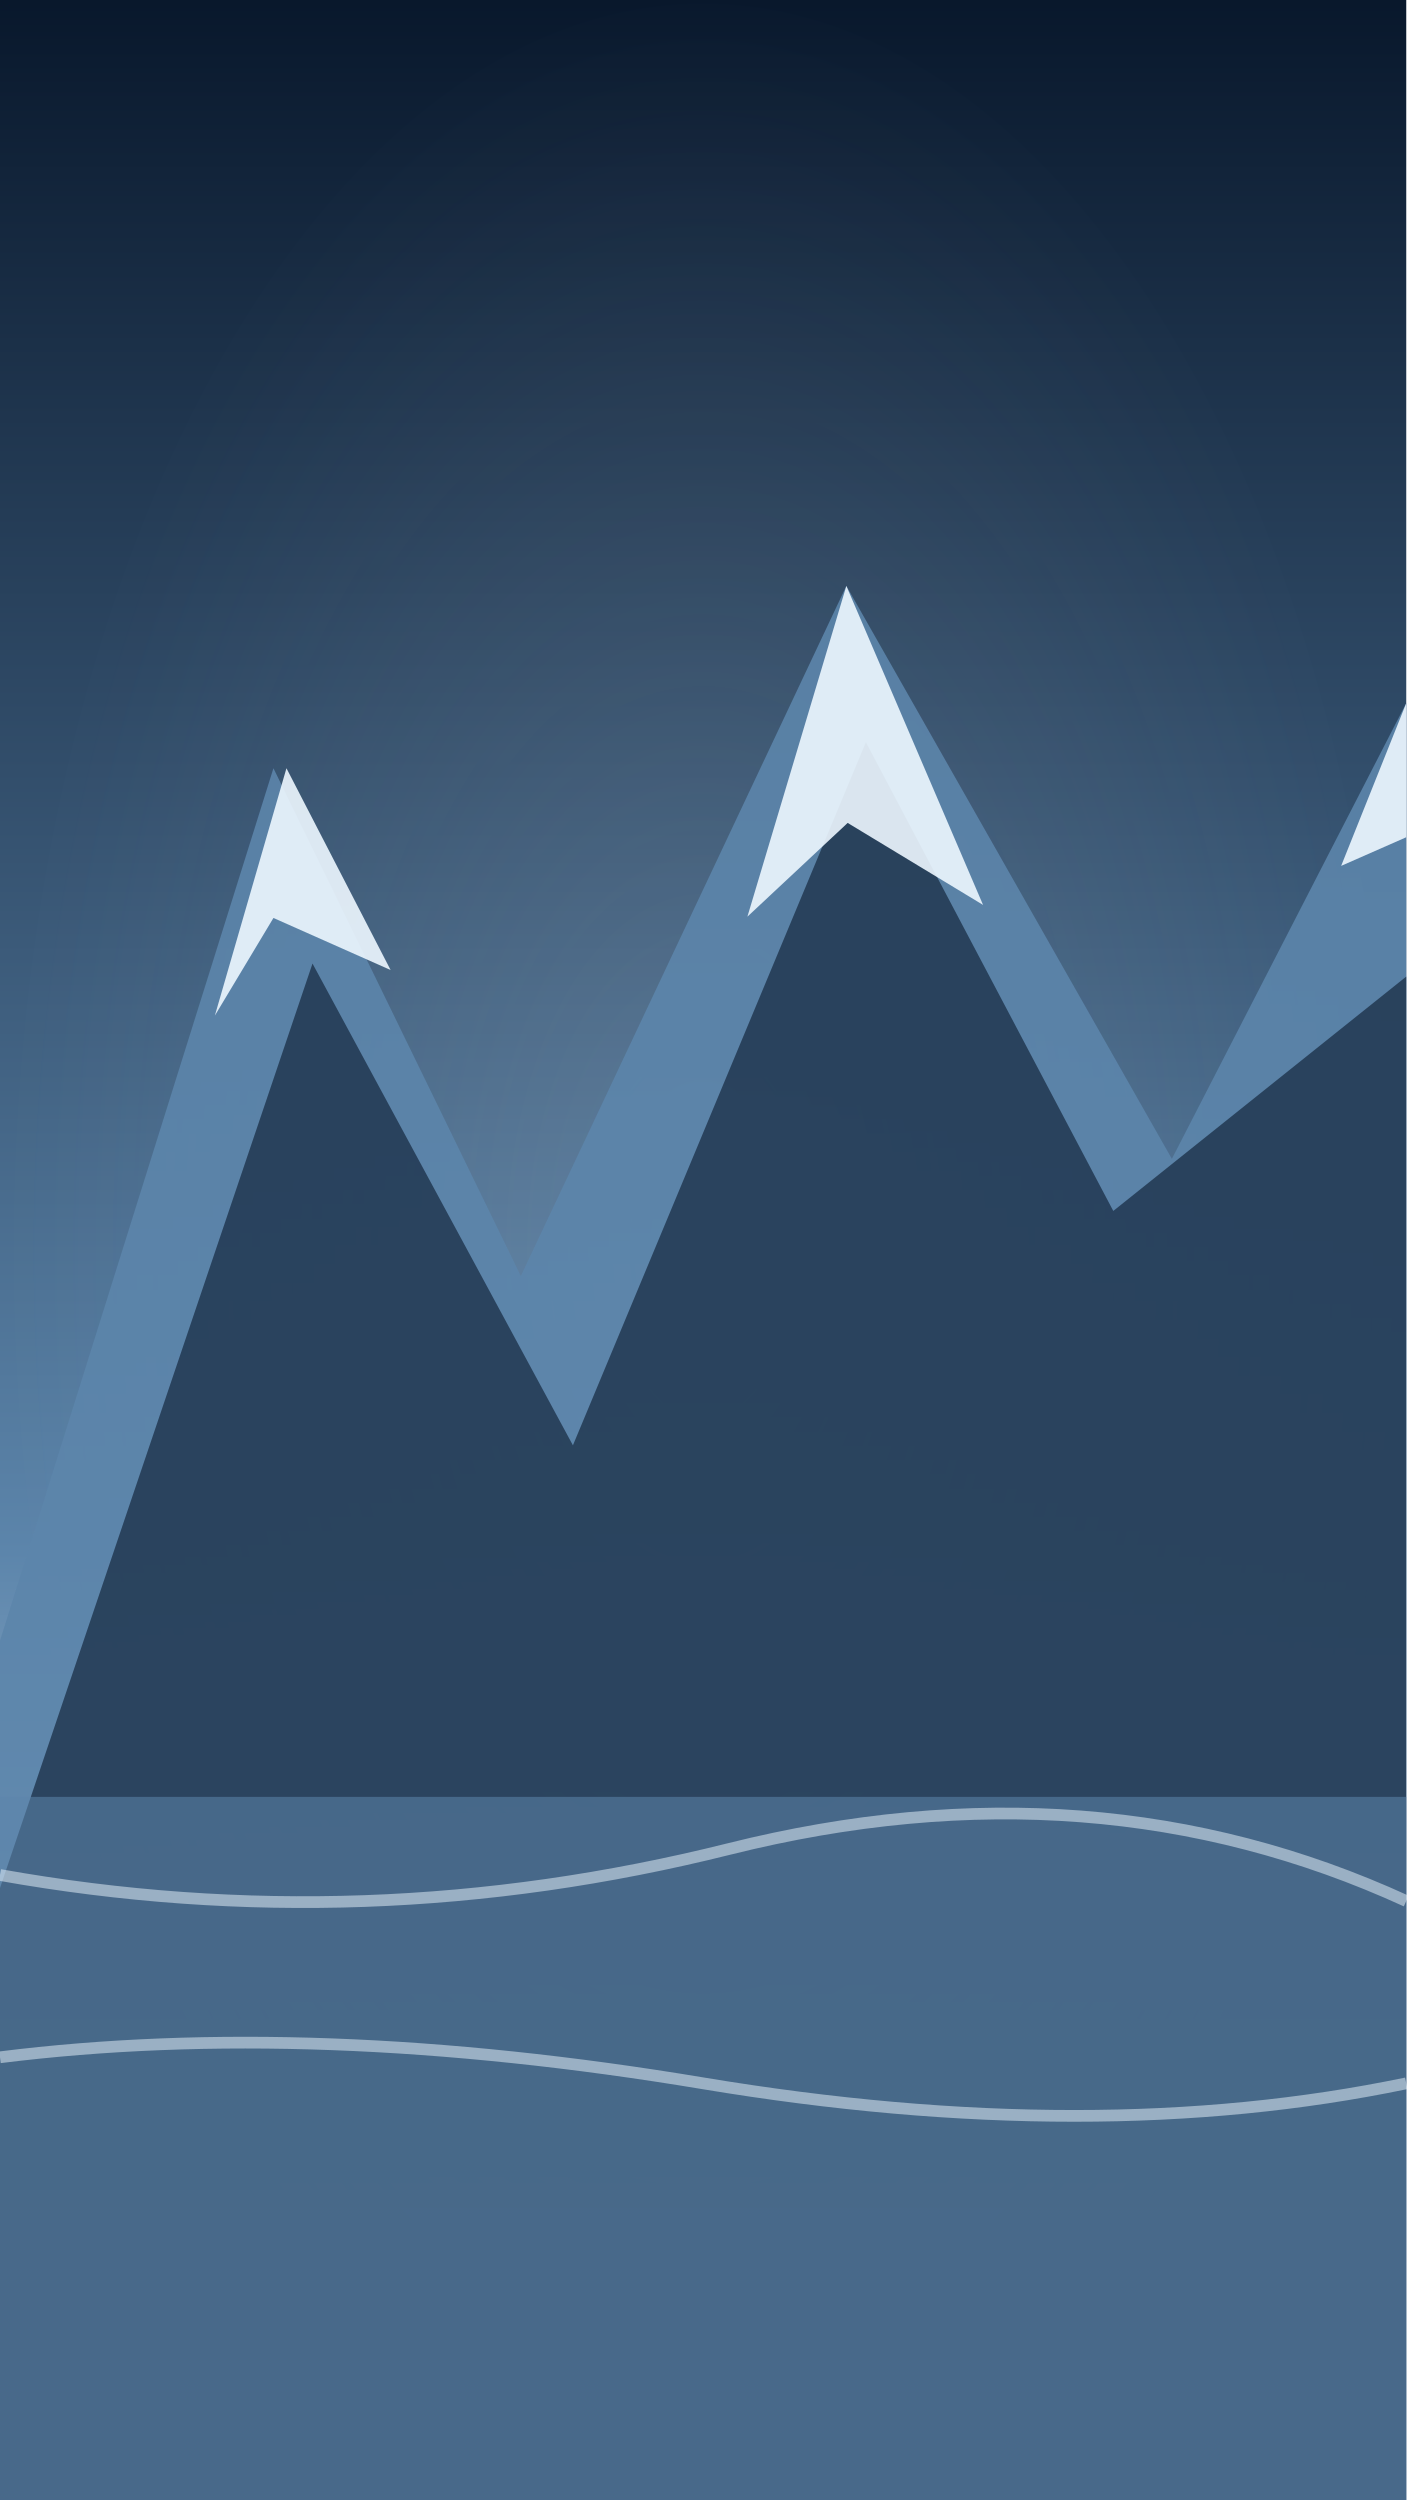
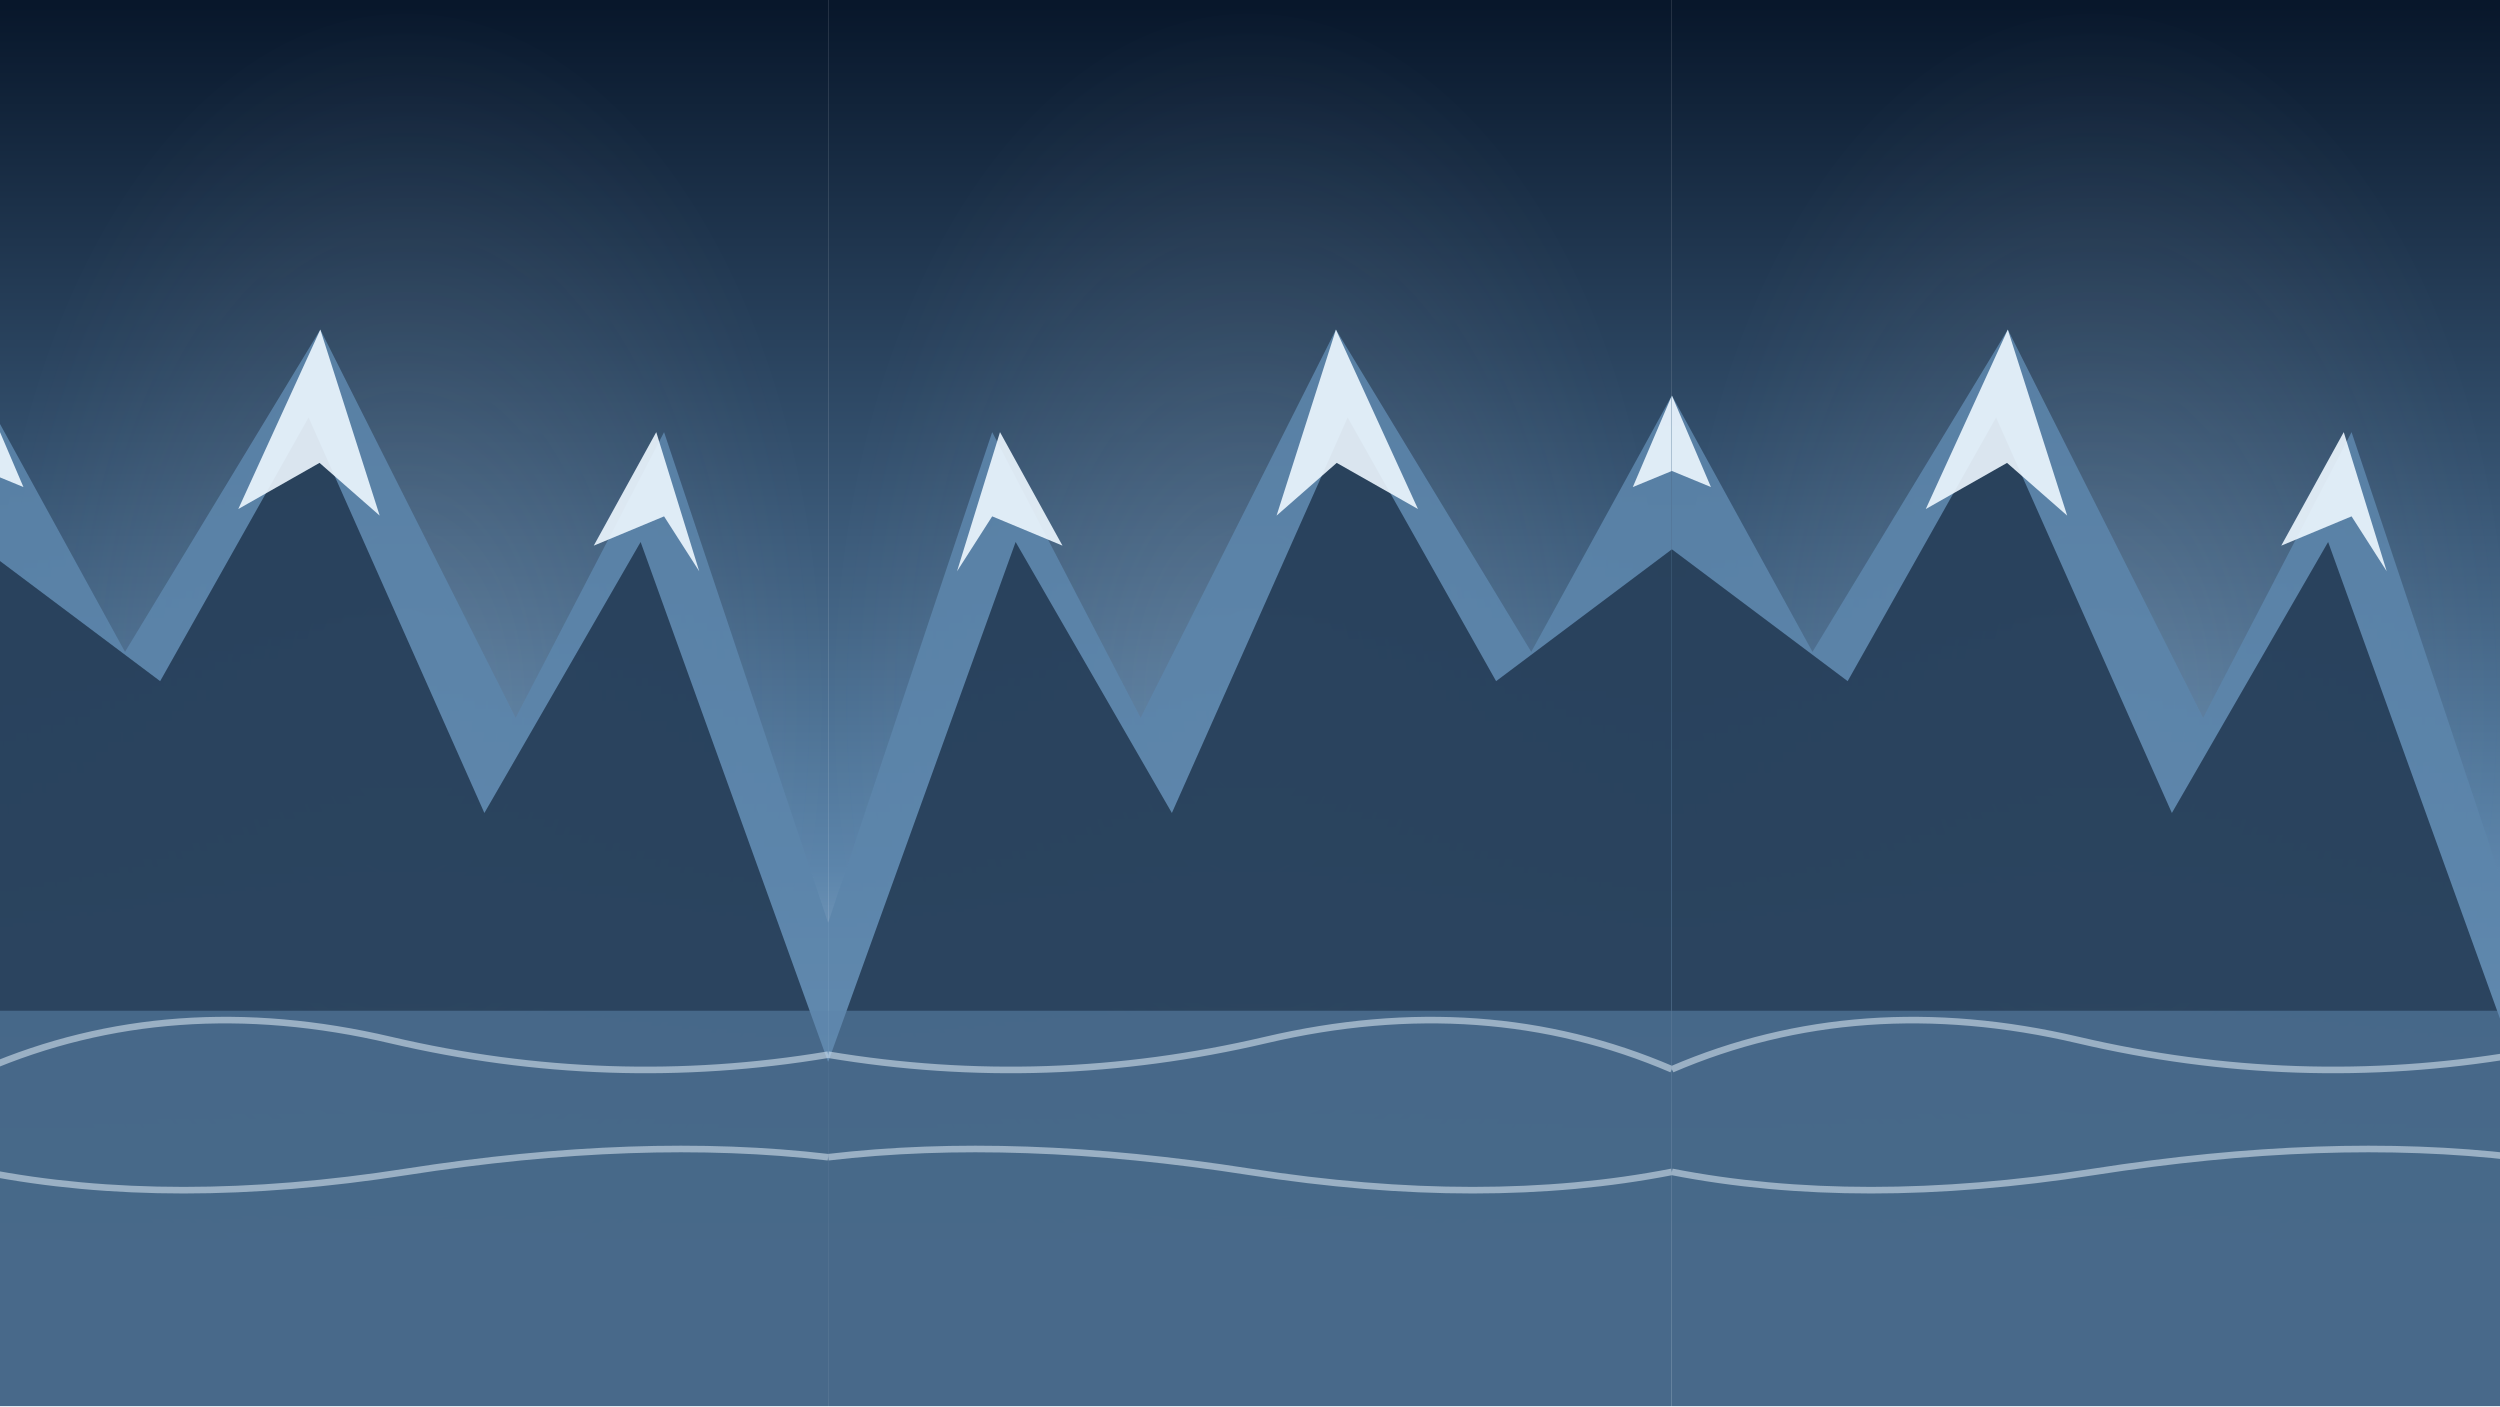
- <svg xmlns="http://www.w3.org/2000/svg" width="1080" height="1920" viewBox="0 0 1080 1920" role="img">
+ <svg xmlns="http://www.w3.org/2000/svg" width="1920" height="1080" viewBox="0 0 1920 1080" role="img">
  <defs>
    <linearGradient id="sky" x2="0" y2="1">
      <stop offset="0" stop-color="#08172b" />
      <stop offset=".62" stop-color="#5c85ab" />
      <stop offset="1" stop-color="#edf7ff" />
    </linearGradient>
    <radialGradient id="glow">
      <stop stop-color="#edf7ff" stop-opacity=".55" />
      <stop offset="1" stop-color="#edf7ff" stop-opacity="0" />
    </radialGradient>
    <filter id="blur">
      <feGaussianBlur stdDeviation="25" />
    </filter>
    <filter id="soft">
      <feGaussianBlur stdDeviation="5" />
    </filter>
  </defs>
-   <rect width="1080" height="1920" fill="url(#sky)" />
-   <rect width="1080" height="1920" fill="url(#glow)" opacity=".25" />
-   <path d="M0 1260L210 590L400 980L650 450L900 890L1080 540V1920H0Z" fill="#5c85ab" opacity=".9" />
-   <path d="M0 1450L240 740L440 1110L665 570L855 930L1080 750V1920H0Z" fill="#08172b" opacity=".6" />
-   <path d="M220 590L300 745L210 705L165 780Z M650 450L755 695L651 632L574 704Z M1080 540L1030 665L1080 643Z" fill="#edf7ff" opacity=".9" />
-   <rect y="1380" width="1080" height="540" fill="#5c85ab" opacity=".55" />
-   <path d="M0 1440Q280 1490 560 1420T1080 1460M0 1580Q240 1550 540 1600T1080 1600" fill="none" stroke="#edf7ff" stroke-width="9" opacity=".5" />
+   <g transform="translate(1272 0) scale(-1 1)">
+     <svg x="636" width="648" height="1080" viewBox="0 0 1080 1920" preserveAspectRatio="none">
+       <rect width="1080" height="1920" fill="url(#sky)" />
+       <rect width="1080" height="1920" fill="url(#glow)" opacity=".25" />
+       <path d="M0 1260L210 590L400 980L650 450L900 890L1080 540V1920H0Z" fill="#5c85ab" opacity=".9" />
+       <path d="M0 1450L240 740L440 1110L665 570L855 930L1080 750V1920H0Z" fill="#08172b" opacity=".6" />
+       <path d="M220 590L300 745L210 705L165 780Z M650 450L755 695L651 632L574 704Z M1080 540L1030 665L1080 643Z" fill="#edf7ff" opacity=".9" />
+       <rect y="1380" width="1080" height="540" fill="#5c85ab" opacity=".55" />
+       <path d="M0 1440Q280 1490 560 1420T1080 1460M0 1580Q240 1550 540 1600T1080 1600" fill="none" stroke="#edf7ff" stroke-width="9" opacity=".5" />
+     </svg>
+   </g>
+   <svg x="636" width="648" height="1080" viewBox="0 0 1080 1920" preserveAspectRatio="none">
+     <rect width="1080" height="1920" fill="url(#sky)" />
+     <rect width="1080" height="1920" fill="url(#glow)" opacity=".25" />
+     <path d="M0 1260L210 590L400 980L650 450L900 890L1080 540V1920H0Z" fill="#5c85ab" opacity=".9" />
+     <path d="M0 1450L240 740L440 1110L665 570L855 930L1080 750V1920H0Z" fill="#08172b" opacity=".6" />
+     <path d="M220 590L300 745L210 705L165 780Z M650 450L755 695L651 632L574 704Z M1080 540L1030 665L1080 643Z" fill="#edf7ff" opacity=".9" />
+     <rect y="1380" width="1080" height="540" fill="#5c85ab" opacity=".55" />
+     <path d="M0 1440Q280 1490 560 1420T1080 1460M0 1580Q240 1550 540 1600T1080 1600" fill="none" stroke="#edf7ff" stroke-width="9" opacity=".5" />
+   </svg>
+   <g transform="translate(2568 0) scale(-1 1)">
+     <svg x="636" width="648" height="1080" viewBox="0 0 1080 1920" preserveAspectRatio="none">
+       <rect width="1080" height="1920" fill="url(#sky)" />
+       <rect width="1080" height="1920" fill="url(#glow)" opacity=".25" />
+       <path d="M0 1260L210 590L400 980L650 450L900 890L1080 540V1920H0Z" fill="#5c85ab" opacity=".9" />
+       <path d="M0 1450L240 740L440 1110L665 570L855 930L1080 750V1920H0Z" fill="#08172b" opacity=".6" />
+       <path d="M220 590L300 745L210 705L165 780Z M650 450L755 695L651 632L574 704Z M1080 540L1030 665L1080 643Z" fill="#edf7ff" opacity=".9" />
+       <rect y="1380" width="1080" height="540" fill="#5c85ab" opacity=".55" />
+       <path d="M0 1440Q280 1490 560 1420T1080 1460M0 1580Q240 1550 540 1600T1080 1600" fill="none" stroke="#edf7ff" stroke-width="9" opacity=".5" />
+     </svg>
+   </g>
</svg>
